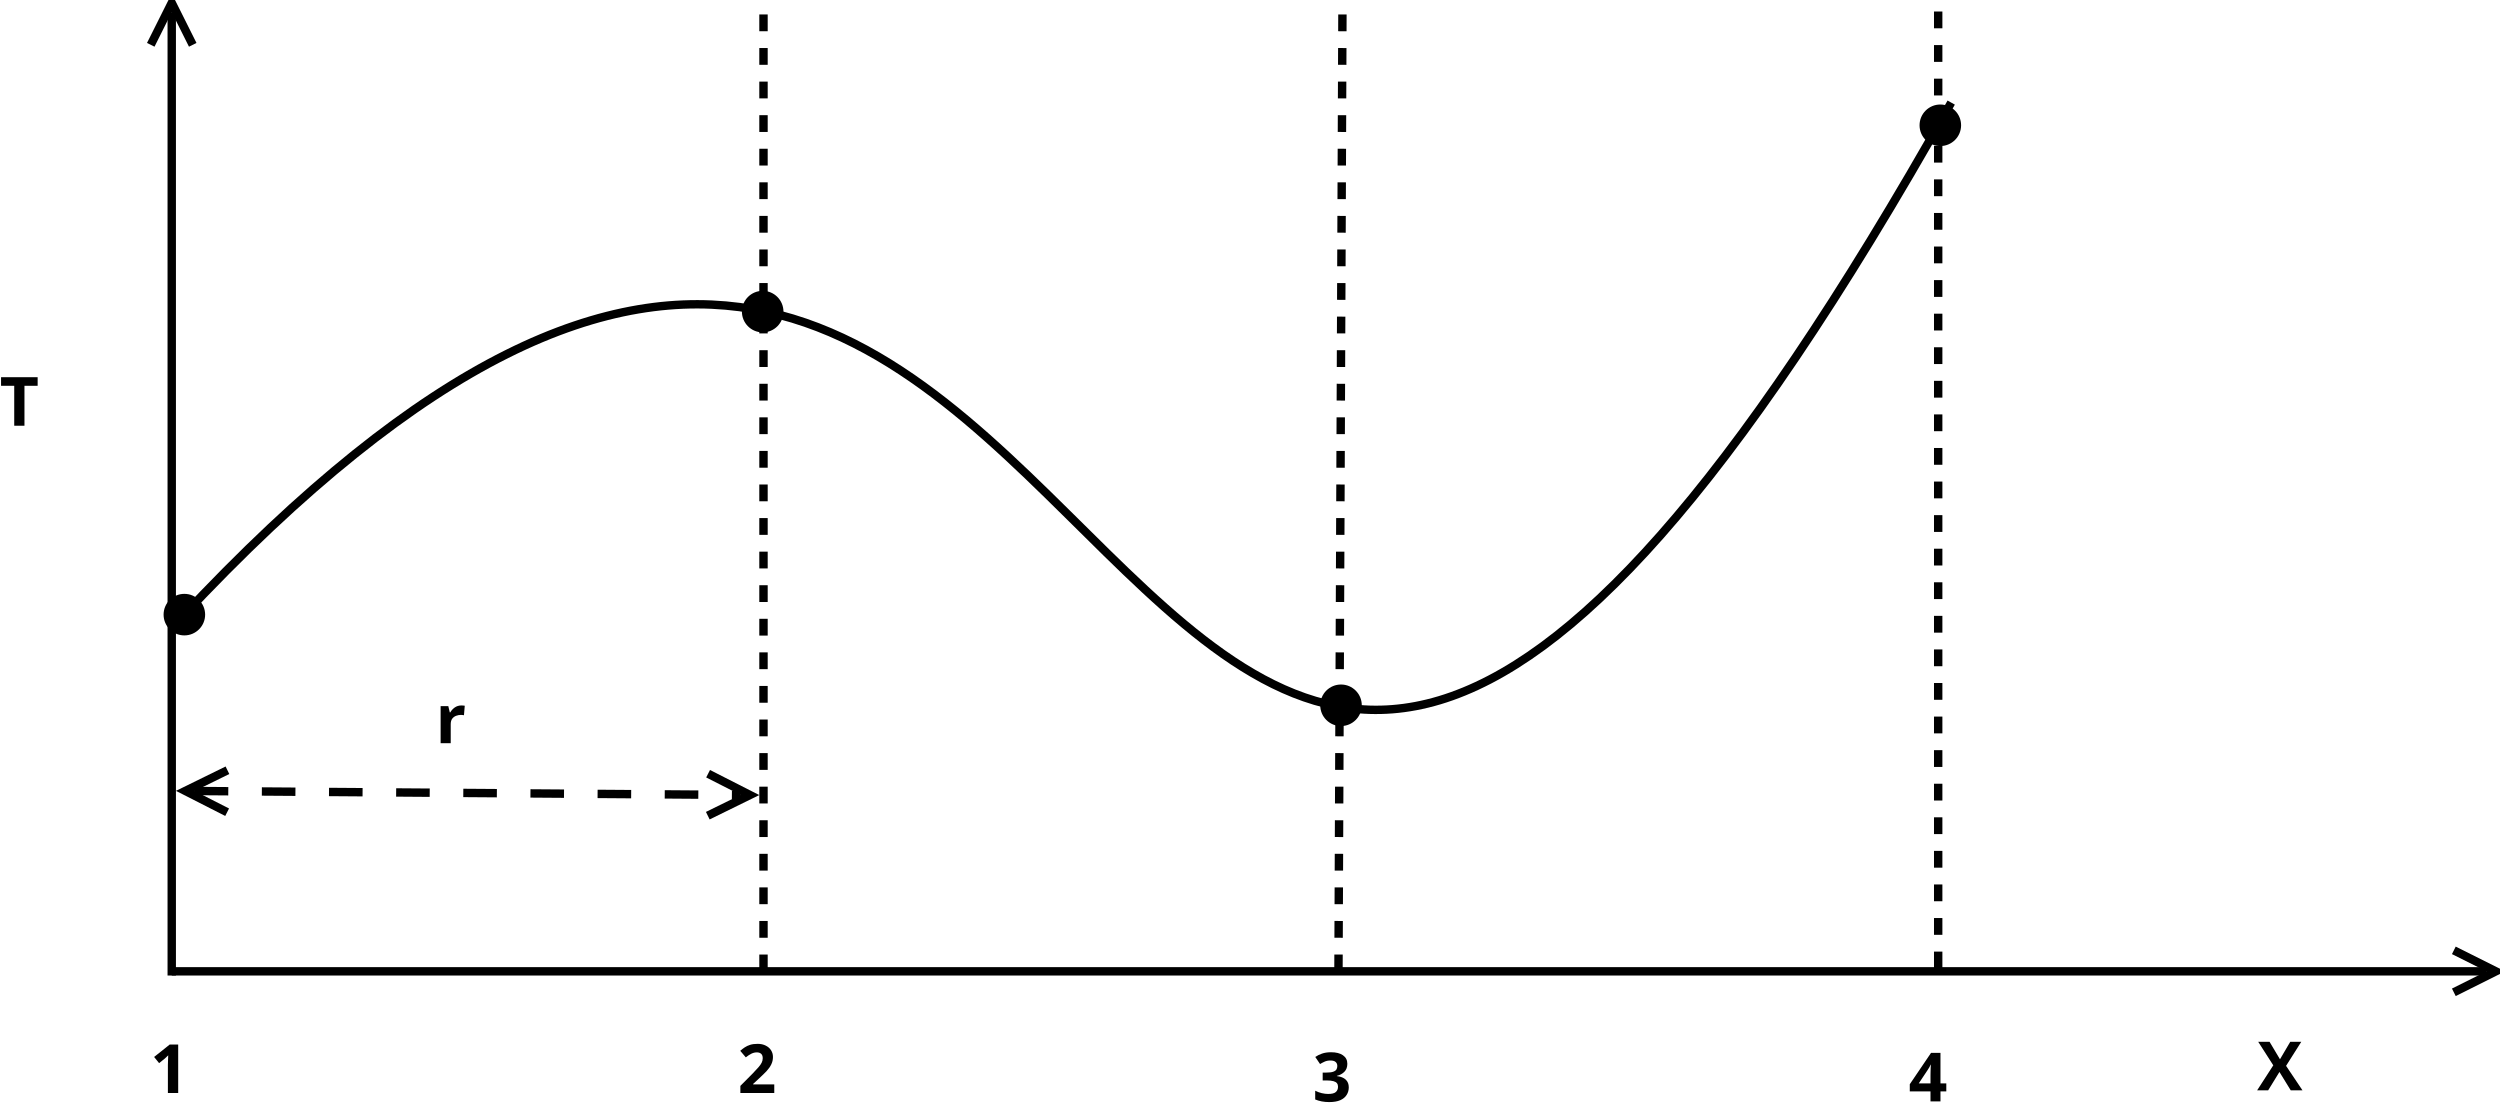
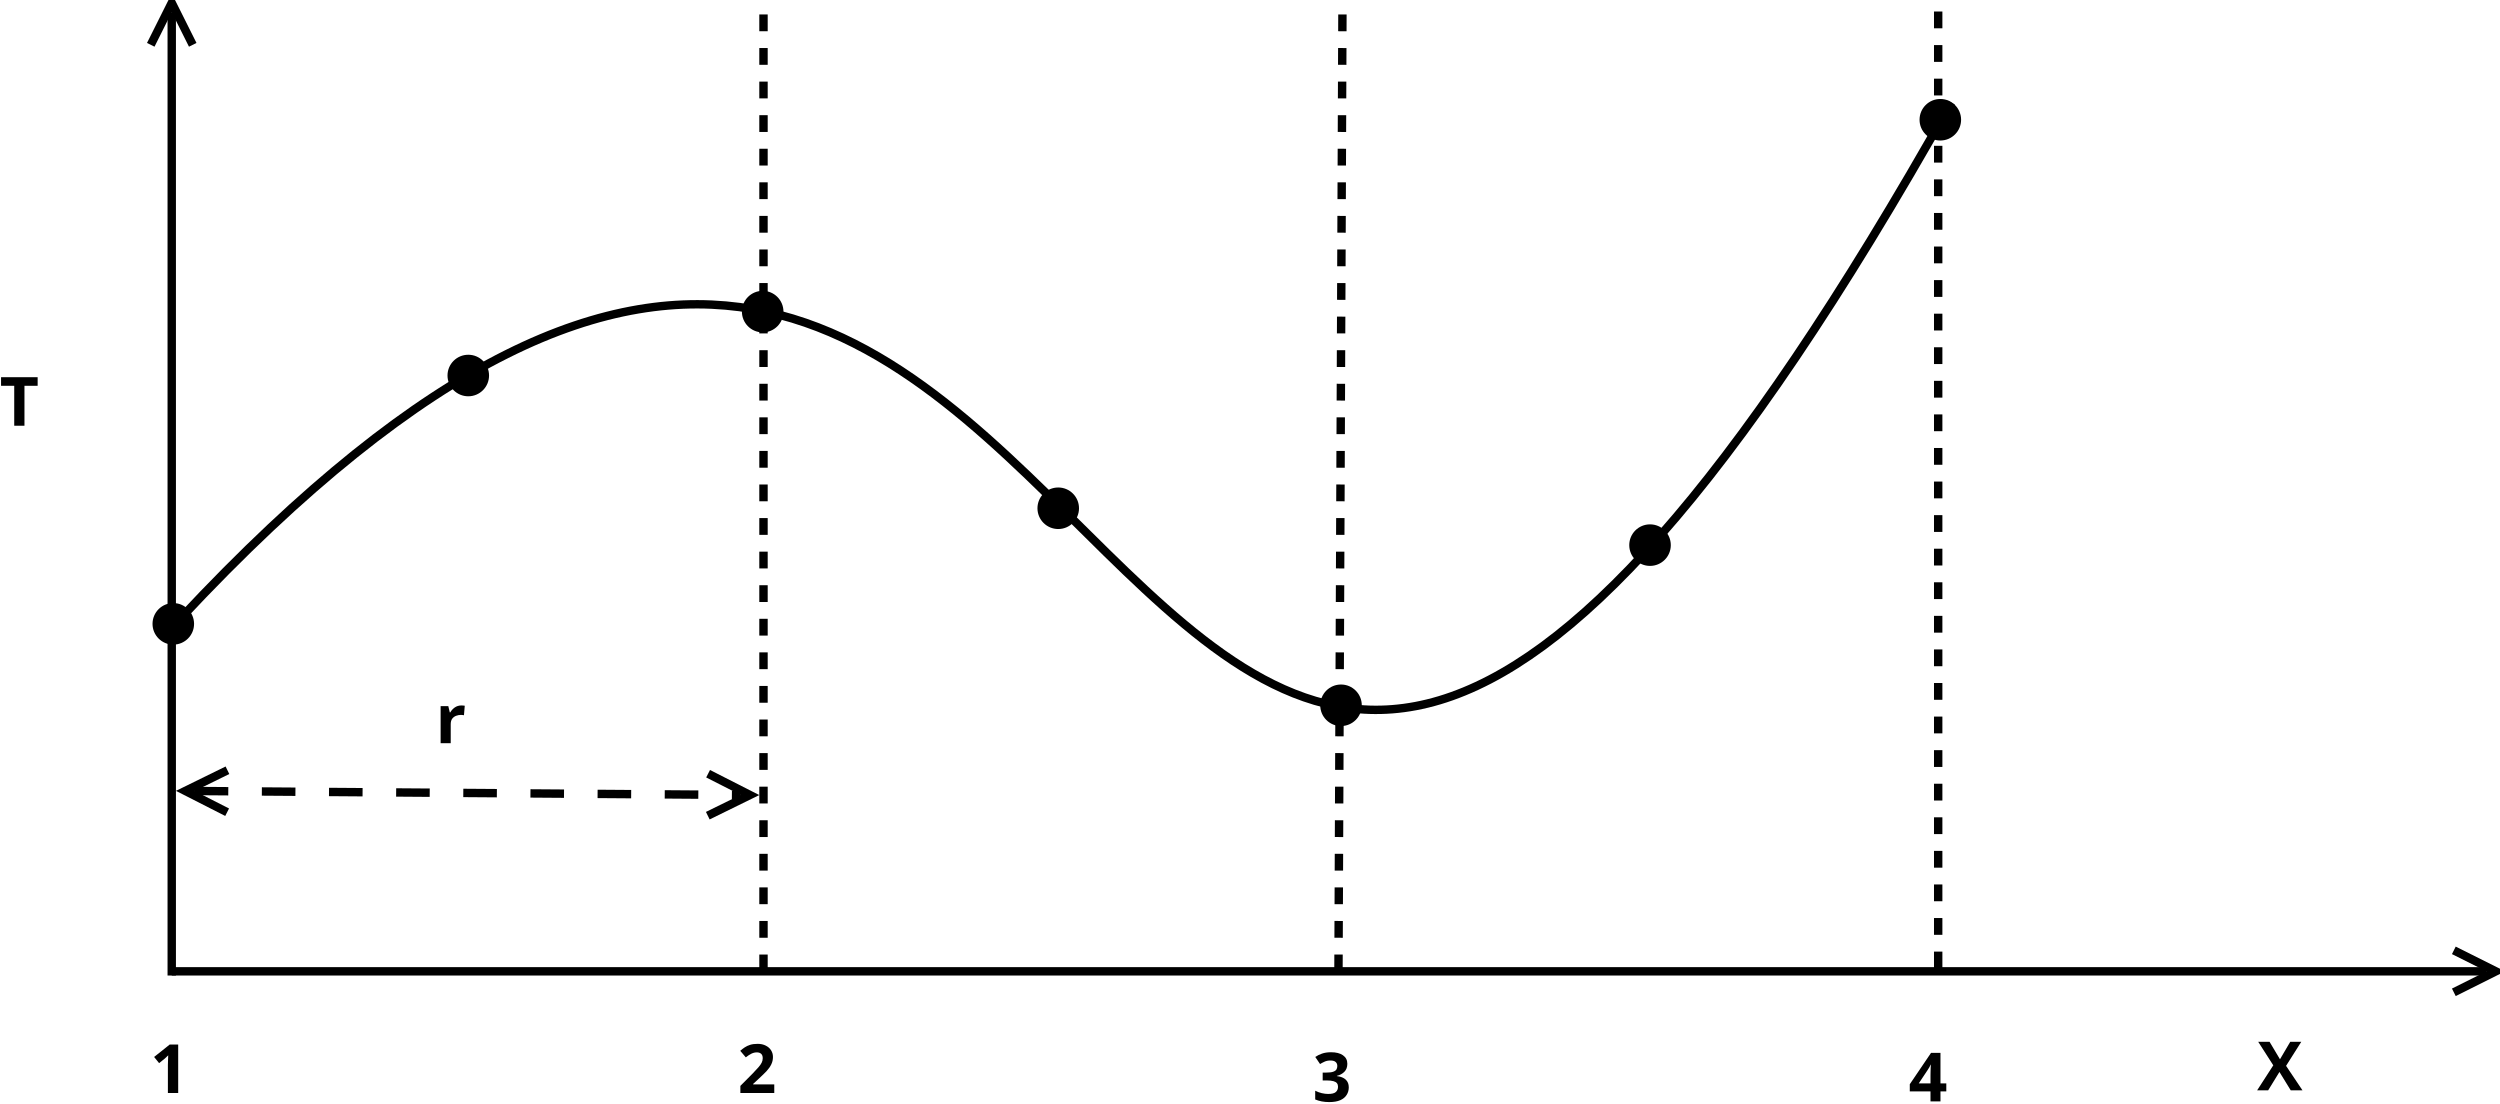
<svg xmlns="http://www.w3.org/2000/svg" width="1079.728" height="476.697" viewBox="17 134 595.685 257.409" id="svg2" version="1.1">
  <defs id="defs70">
    </defs>
  <g id="g4" transform="translate(-7.079044,-23.3489)">
    <line style="fill:none;stroke:#000000;stroke-width:2" x1="65" y1="386" x2="616.528" y2="386" id="line6" />
    <polyline style="fill:none;stroke:#000000;stroke-width:2" points="608.764,391 618.764,386 608.764,381 " id="polyline8" />
  </g>
  <g id="g10" transform="translate(-7.079044,-23.3489)">
    <line style="fill:none;stroke:#000000;stroke-width:2" x1="65" y1="387" x2="65" y2="157.472" id="line12" />
    <polyline style="fill:none;stroke:#000000;stroke-width:2" points="70,165.236 65,155.236 60,165.236 " id="polyline14" />
  </g>
  <text style="font-size:16.188px;font-style:normal;font-weight:700;text-anchor:start;fill:#000000;font-family:sanserif" x="16.921" y="232.651" id="text16">
    <tspan x="16.921" y="232.651" id="tspan18">T</tspan>
  </text>
  <text style="font-size:16.188px;font-style:normal;font-weight:700;text-anchor:start;fill:#000000;font-family:sanserif" x="554.821" y="391.001" id="text20">
    <tspan x="554.821" y="391.001" id="tspan22">X</tspan>
  </text>
  <line style="fill:none;stroke:#000000;stroke-width:2;stroke-dasharray:4" x1="198.921" y1="362.651" x2="198.921" y2="134.651" id="line24" />
  <line style="fill:none;stroke:#000000;stroke-width:2;stroke-dasharray:4" x1="335.921" y1="362.651" x2="336.871" y2="133.301" id="line26" />
  <line style="fill:none;stroke:#000000;stroke-width:2;stroke-dasharray:4" x1="478.821" y1="361.951" x2="478.821" y2="133.951" id="line28" />
  <text style="font-size:16.188px;font-style:normal;font-weight:700;text-anchor:start;fill:#000000;font-family:sanserif" x="192.771" y="391.651" id="text30">
    <tspan x="192.771" y="391.651" id="tspan32">2</tspan>
  </text>
  <text style="font-size:16.188px;font-style:normal;font-weight:700;text-anchor:start;fill:#000000;font-family:sanserif" x="52.771" y="391.651" id="text34">
    <tspan x="52.771" y="391.651" id="tspan36">1</tspan>
  </text>
  <text style="font-size:16.188px;font-style:normal;font-weight:700;text-anchor:start;fill:#000000;font-family:sanserif" x="471.771" y="393.651" id="text38">
    <tspan x="471.771" y="393.651" id="tspan40">4</tspan>
  </text>
  <text style="font-size:16.188px;font-style:normal;font-weight:700;text-anchor:start;fill:#000000;font-family:sanserif" x="329.771" y="393.651" id="text42">
    <tspan x="329.771" y="393.651" id="tspan44">3</tspan>
  </text>
  <g id="g46" transform="translate(-7.079044,-23.3489)">
    <line style="fill:none;stroke:#000000;stroke-width:2;stroke-dasharray:8" x1="70.472" y1="343.032" x2="200.528" y2="343.968" id="line48" />
    <polyline style="fill:none;stroke:#000000;stroke-width:2" points="78.272,338.088 68.236,343.016 78.2,348.088 " id="polyline50" />
    <polyline style="fill:none;stroke:#000000;stroke-width:2" points="192.728,348.912 202.764,343.984 192.8,338.912 " id="polyline52" />
  </g>
  <text style="font-size:16.188px;font-style:normal;font-weight:700;text-anchor:start;fill:#000000;font-family:sanserif" x="120.721" y="308.301" id="text54">
    <tspan x="120.721" y="308.301" id="tspan56">r</tspan>
  </text>
  <path style="fill:none;stroke:#000000;stroke-width:2" d="m 59.921,278.651 c 238,-255 210,254 422,-123" id="path58" />
-   <ellipse style="fill:#000000" cx="68.007" cy="301.008" rx="4.95" ry="4.95" id="ellipse60" transform="translate(-7.079044,-23.3489)" />
+   <ellipse style="fill:#000000" cx="68.007" cy="301.008" rx="4.95" ry="4.95" id="ellipse60" transform="translate(-9.714747,-21.15248)" />
  <ellipse style="fill:#000000" cx="205.807" cy="228.807" rx="4.95" ry="4.95" id="ellipse62" transform="translate(-7.079044,-23.3489)" />
  <ellipse style="fill:#000000" cx="343.608" cy="322.608" rx="4.95" ry="4.95" id="ellipse64" transform="translate(-7.079044,-23.3489)" />
-   <ellipse style="fill:#000000" cx="486.408" cy="184.407" rx="4.95" ry="4.95" id="ellipse66" transform="translate(-7.079044,-23.3489)" />
+   <ellipse style="fill:#000000" cx="486.408" cy="184.407" rx="4.95" ry="4.95" id="ellipse66" transform="translate(-7.079044,-24.66675)" />
+   <ellipse style="fill:#000000" cx="205.807" cy="228.807" rx="4.95" ry="4.95" id="ellipse62-6" transform="translate(-77.22892,-8.122831)" />
+   <ellipse style="fill:#000000" cx="205.807" cy="228.807" rx="4.95" ry="4.95" id="ellipse62-65" transform="translate(63.34189,23.5056)" />
+   <ellipse style="fill:#000000" cx="205.807" cy="228.807" rx="4.95" ry="4.95" id="ellipse62-4" transform="translate(204.352,32.29128)" />
</svg>
